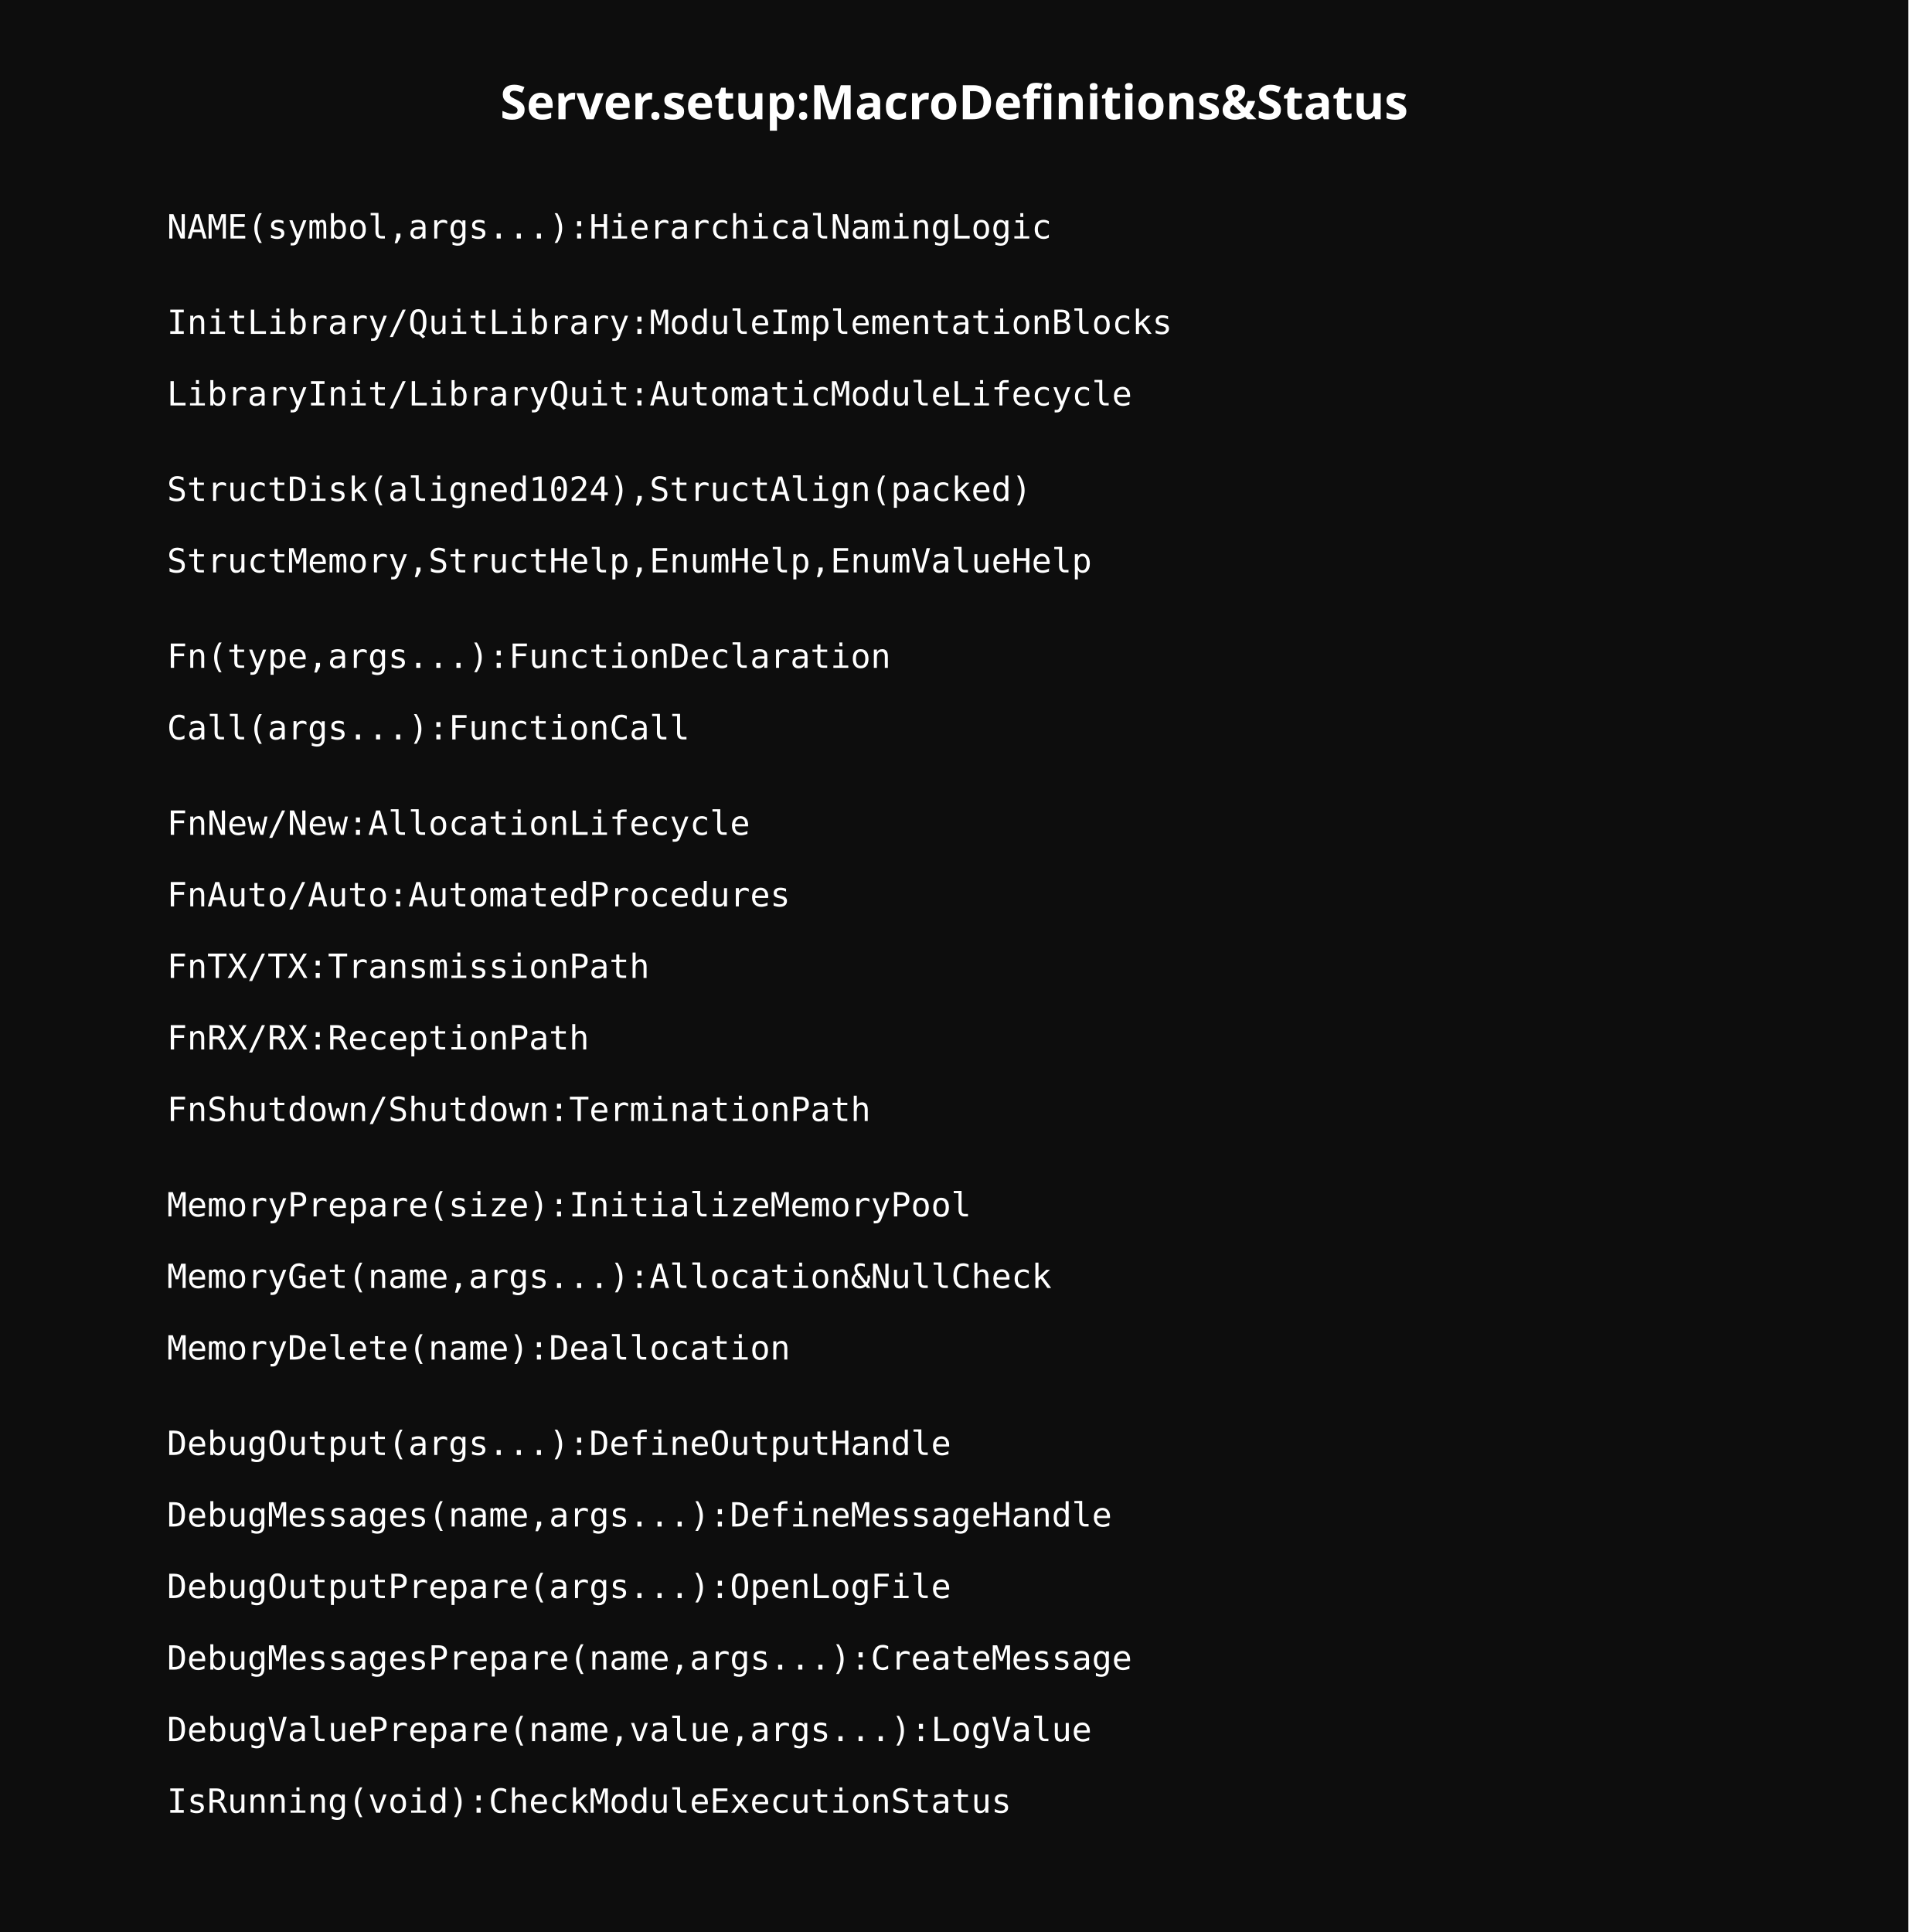
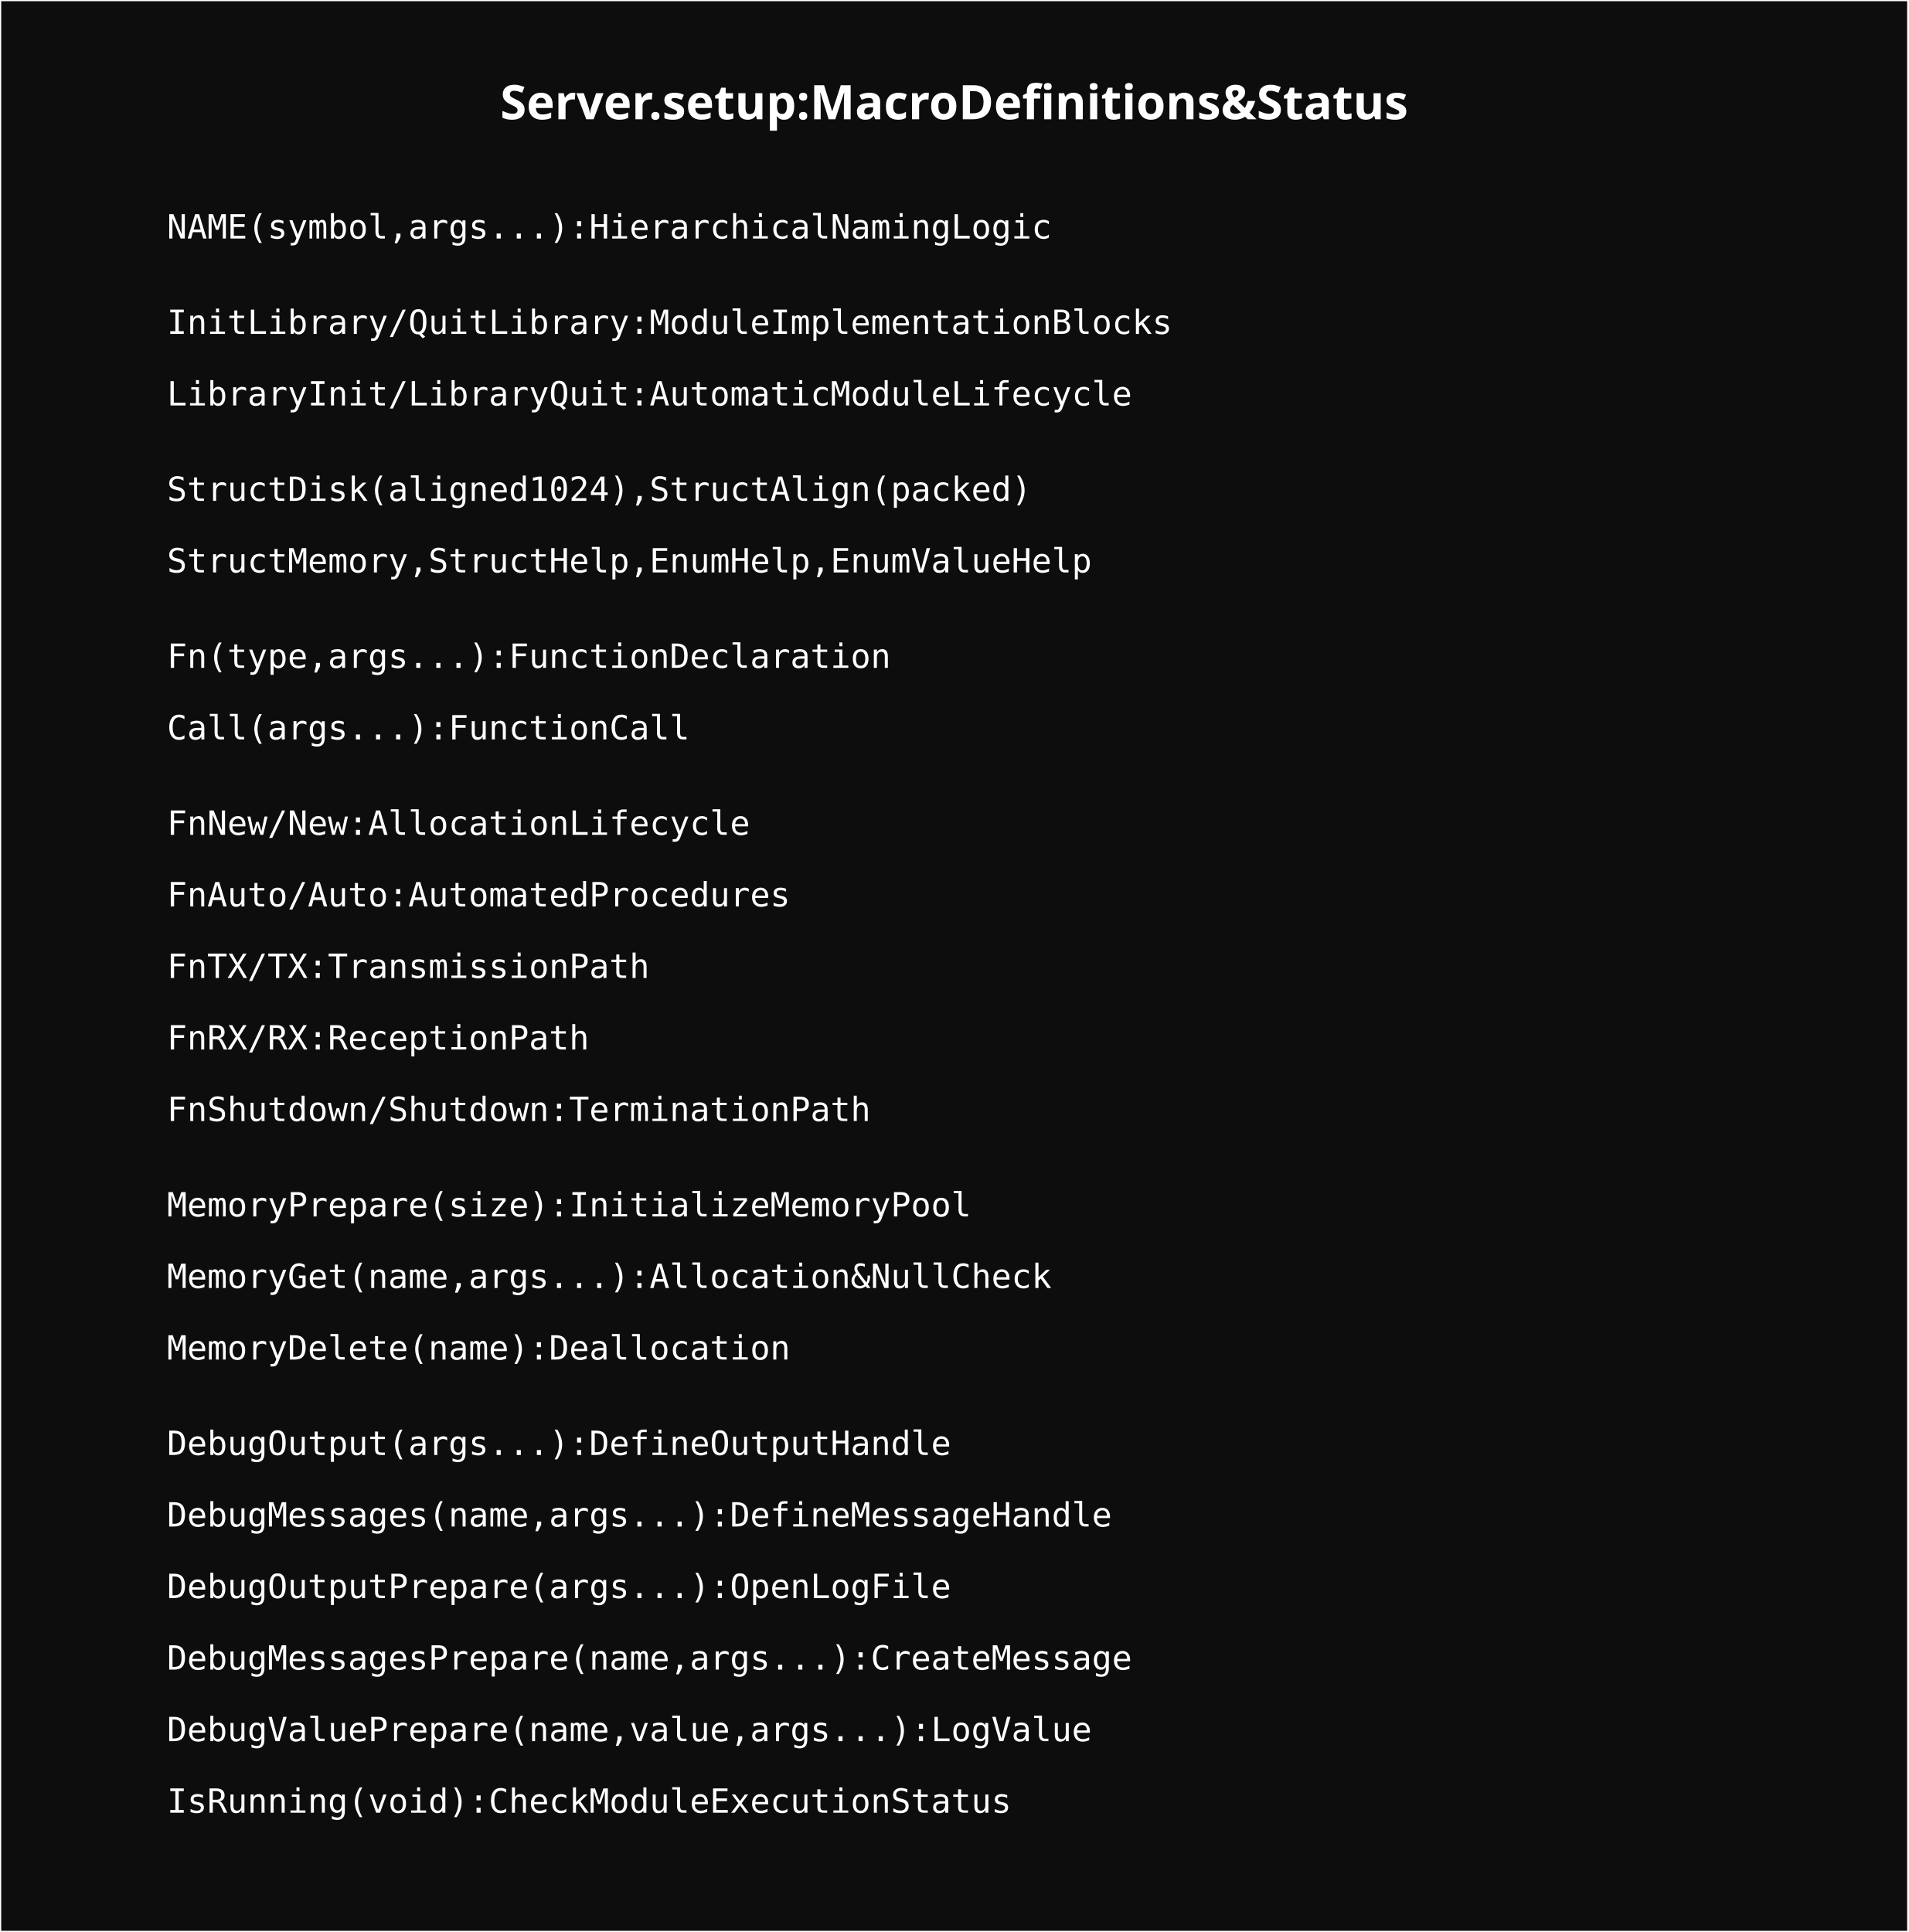
<svg xmlns="http://www.w3.org/2000/svg" width="800" height="810">
-   <rect width="100%" height="100%" fill="#0d0d0d" />
+   <rect width="100%" height="100%" fill="#0d0d0d" stroke="#fff" />
  <text x="400" y="50" font-family="sans-serif" font-size="20" font-weight="bold" text-anchor="middle" fill="#fff">Server.setup:MacroDefinitions&amp;Status</text>
  <g font-family="monospace" font-size="14" fill="#fff">
    <text x="70" y="100" fill="#fff">NAME(symbol,args...):HierarchicalNamingLogic</text>
    <text x="70" y="140" fill="#fff">InitLibrary/QuitLibrary:ModuleImplementationBlocks</text>
    <text x="70" y="170" fill="#fff">LibraryInit/LibraryQuit:AutomaticModuleLifecycle</text>
    <text x="70" y="210" fill="#fff">StructDisk(aligned1024),StructAlign(packed)</text>
    <text x="70" y="240" fill="#fff">StructMemory,StructHelp,EnumHelp,EnumValueHelp</text>
    <text x="70" y="280" fill="#fff">Fn(type,args...):FunctionDeclaration</text>
    <text x="70" y="310" fill="#fff">Call(args...):FunctionCall</text>
    <text x="70" y="350" fill="#fff">FnNew/New:AllocationLifecycle</text>
    <text x="70" y="380" fill="#fff">FnAuto/Auto:AutomatedProcedures</text>
    <text x="70" y="410" fill="#fff">FnTX/TX:TransmissionPath</text>
    <text x="70" y="440" fill="#fff">FnRX/RX:ReceptionPath</text>
    <text x="70" y="470" fill="#fff">FnShutdown/Shutdown:TerminationPath</text>
    <text x="70" y="510" fill="#fff">MemoryPrepare(size):InitializeMemoryPool</text>
    <text x="70" y="540" fill="#fff">MemoryGet(name,args...):Allocation&amp;NullCheck</text>
    <text x="70" y="570" fill="#fff">MemoryDelete(name):Deallocation</text>
    <text x="70" y="610" fill="#fff">DebugOutput(args...):DefineOutputHandle</text>
    <text x="70" y="640" fill="#fff">DebugMessages(name,args...):DefineMessageHandle</text>
    <text x="70" y="670" fill="#fff">DebugOutputPrepare(args...):OpenLogFile</text>
    <text x="70" y="700" fill="#fff">DebugMessagesPrepare(name,args...):CreateMessage</text>
    <text x="70" y="730" fill="#fff">DebugValuePrepare(name,value,args...):LogValue</text>
    <text x="70" y="760" fill="#fff">IsRunning(void):CheckModuleExecutionStatus</text>
  </g>
</svg>
